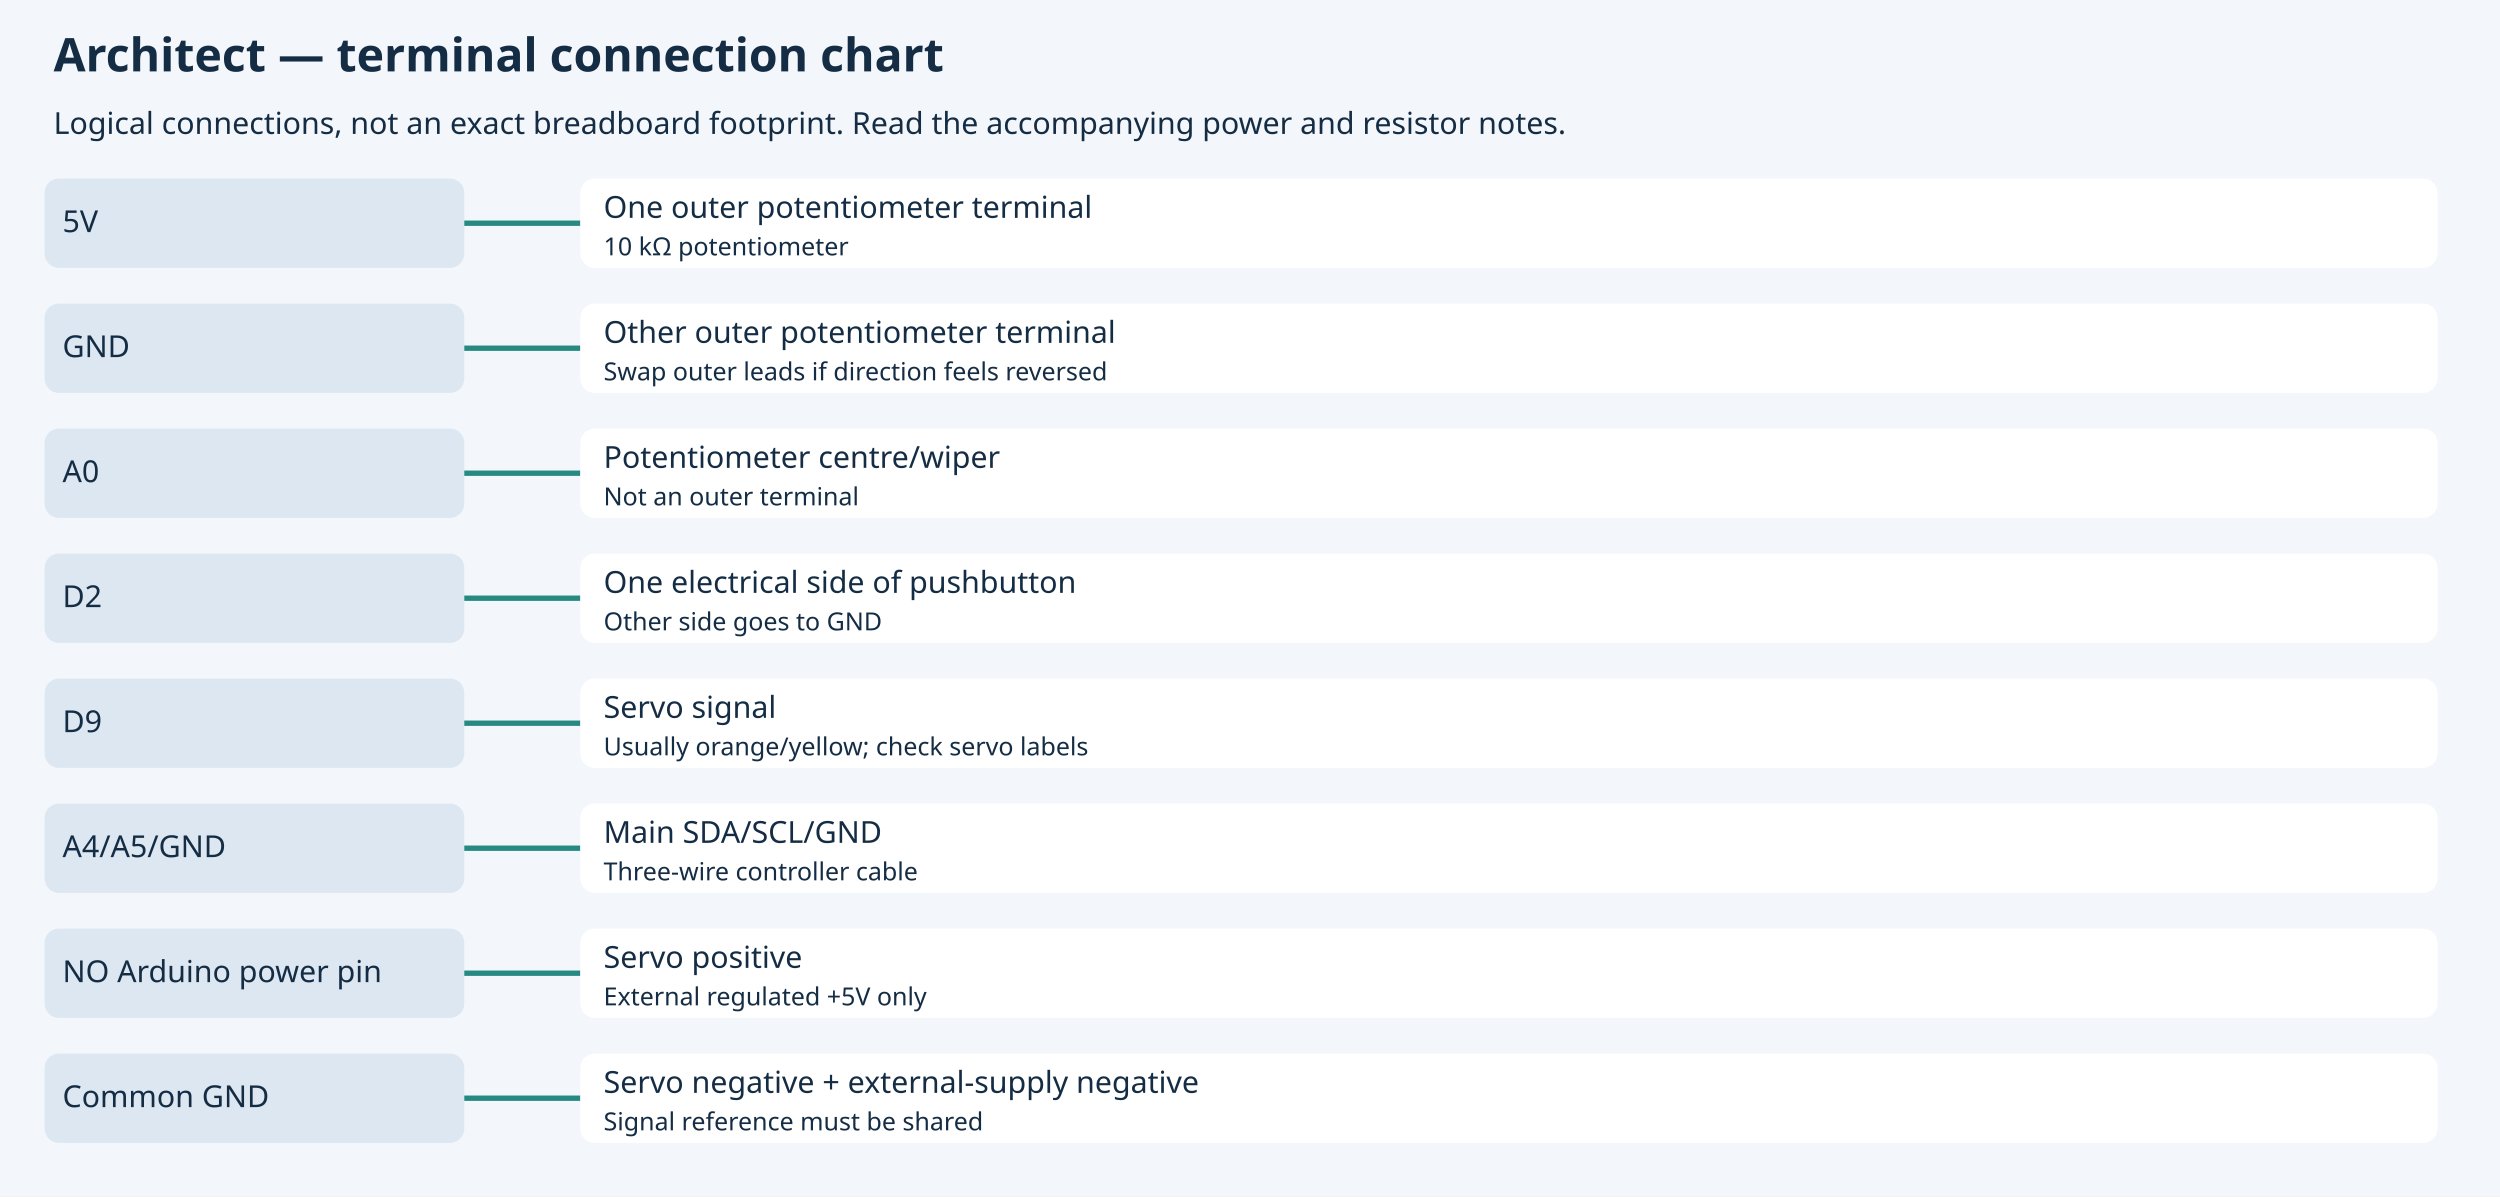
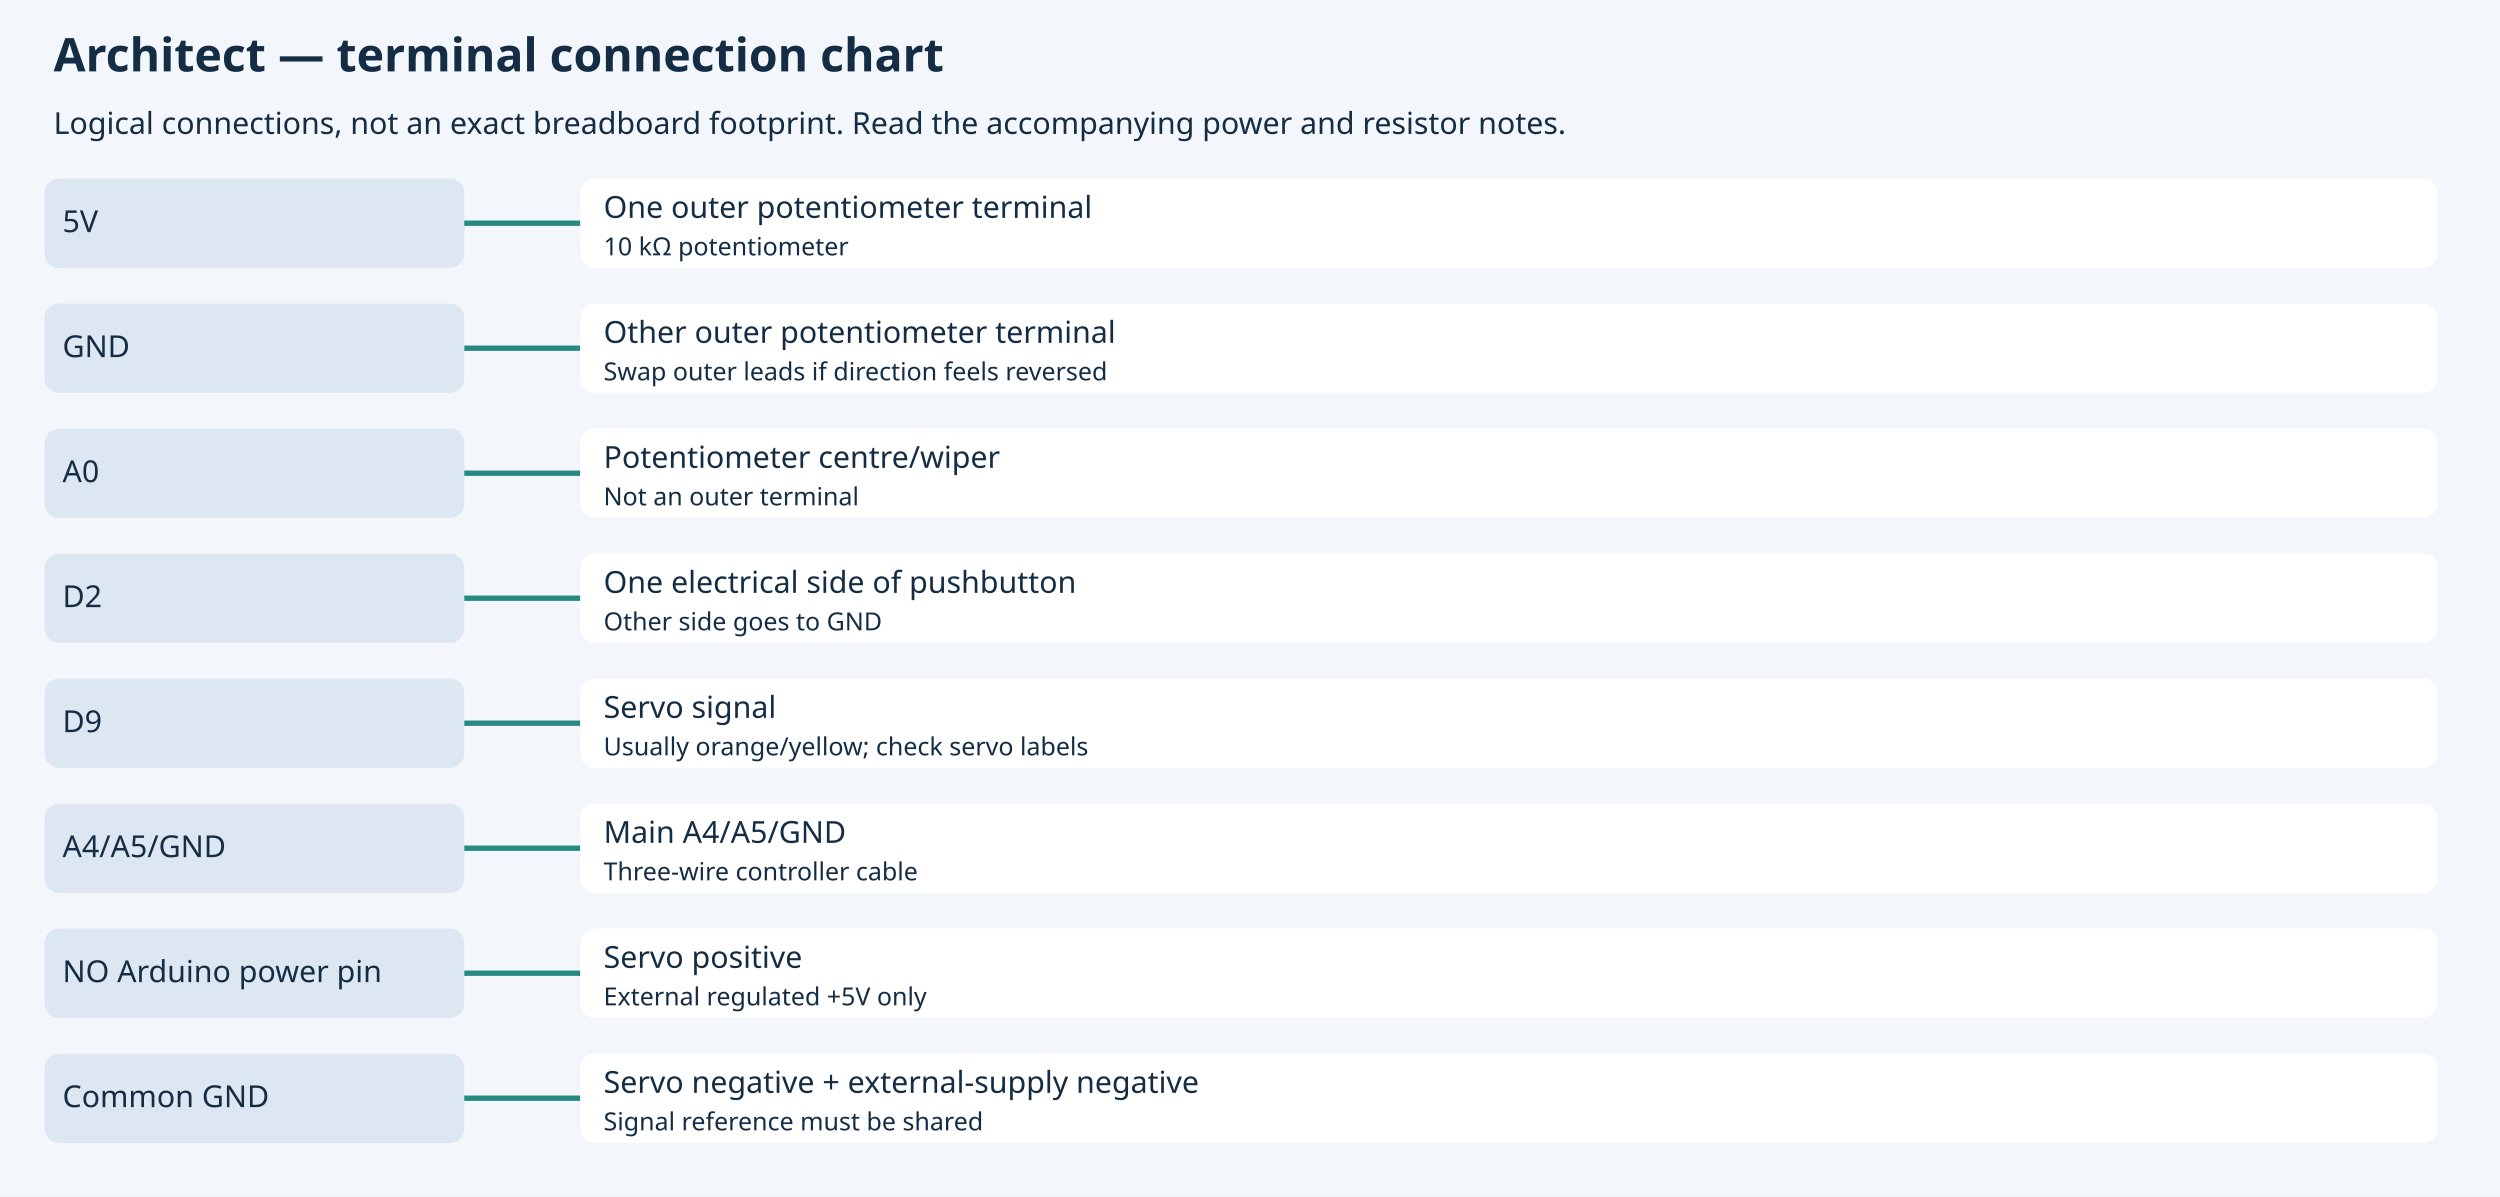
<svg xmlns="http://www.w3.org/2000/svg" width="1400" height="670" viewBox="0 0 1400 670">
  <rect width="1400" height="670" fill="#f3f6fa" />
  <style>text{font:17px sans-serif;fill:#152d44}.title{font:bold 26px sans-serif}</style>
  <text x="30" y="40" class="title">Architect — terminal connection chart</text>
  <text x="30" y="75">Logical connections, not an exact breadboard footprint. Read the accompanying power and resistor notes.</text>
  <rect x="25" y="100" width="235" height="50" rx="8" fill="#dce7f1" />
  <text x="35" y="130">5V</text>
  <path d="M260 125H325" stroke="#278a82" stroke-width="3" />
  <rect x="325" y="100" width="1040" height="50" rx="8" fill="white" />
  <text x="338" y="122">One outer potentiometer terminal</text>
  <text x="338" y="143" style="font-size:14px">10 kΩ potentiometer</text>
  <rect x="25" y="170" width="235" height="50" rx="8" fill="#dce7f1" />
  <text x="35" y="200">GND</text>
  <path d="M260 195H325" stroke="#278a82" stroke-width="3" />
  <rect x="325" y="170" width="1040" height="50" rx="8" fill="white" />
  <text x="338" y="192">Other outer potentiometer terminal</text>
  <text x="338" y="213" style="font-size:14px">Swap outer leads if direction feels reversed</text>
  <rect x="25" y="240" width="235" height="50" rx="8" fill="#dce7f1" />
  <text x="35" y="270">A0</text>
  <path d="M260 265H325" stroke="#278a82" stroke-width="3" />
  <rect x="325" y="240" width="1040" height="50" rx="8" fill="white" />
  <text x="338" y="262">Potentiometer centre/wiper</text>
  <text x="338" y="283" style="font-size:14px">Not an outer terminal</text>
  <rect x="25" y="310" width="235" height="50" rx="8" fill="#dce7f1" />
  <text x="35" y="340">D2</text>
  <path d="M260 335H325" stroke="#278a82" stroke-width="3" />
  <rect x="325" y="310" width="1040" height="50" rx="8" fill="white" />
  <text x="338" y="332">One electrical side of pushbutton</text>
  <text x="338" y="353" style="font-size:14px">Other side goes to GND</text>
  <rect x="25" y="380" width="235" height="50" rx="8" fill="#dce7f1" />
  <text x="35" y="410">D9</text>
  <path d="M260 405H325" stroke="#278a82" stroke-width="3" />
  <rect x="325" y="380" width="1040" height="50" rx="8" fill="white" />
  <text x="338" y="402">Servo signal</text>
  <text x="338" y="423" style="font-size:14px">Usually orange/yellow; check servo labels</text>
  <rect x="25" y="450" width="235" height="50" rx="8" fill="#dce7f1" />
  <text x="35" y="480">A4/A5/GND</text>
  <path d="M260 475H325" stroke="#278a82" stroke-width="3" />
  <rect x="325" y="450" width="1040" height="50" rx="8" fill="white" />
-   <text x="338" y="472">Main SDA/SCL/GND</text>
+   <text x="338" y="472">Main A4/A5/GND</text>
  <text x="338" y="493" style="font-size:14px">Three-wire controller cable</text>
  <rect x="25" y="520" width="235" height="50" rx="8" fill="#dce7f1" />
  <text x="35" y="550">NO Arduino power pin</text>
  <path d="M260 545H325" stroke="#278a82" stroke-width="3" />
  <rect x="325" y="520" width="1040" height="50" rx="8" fill="white" />
  <text x="338" y="542">Servo positive</text>
  <text x="338" y="563" style="font-size:14px">External regulated +5V only</text>
  <rect x="25" y="590" width="235" height="50" rx="8" fill="#dce7f1" />
  <text x="35" y="620">Common GND</text>
  <path d="M260 615H325" stroke="#278a82" stroke-width="3" />
  <rect x="325" y="590" width="1040" height="50" rx="8" fill="white" />
  <text x="338" y="612">Servo negative + external-supply negative</text>
  <text x="338" y="633" style="font-size:14px">Signal reference must be shared</text>
</svg>
